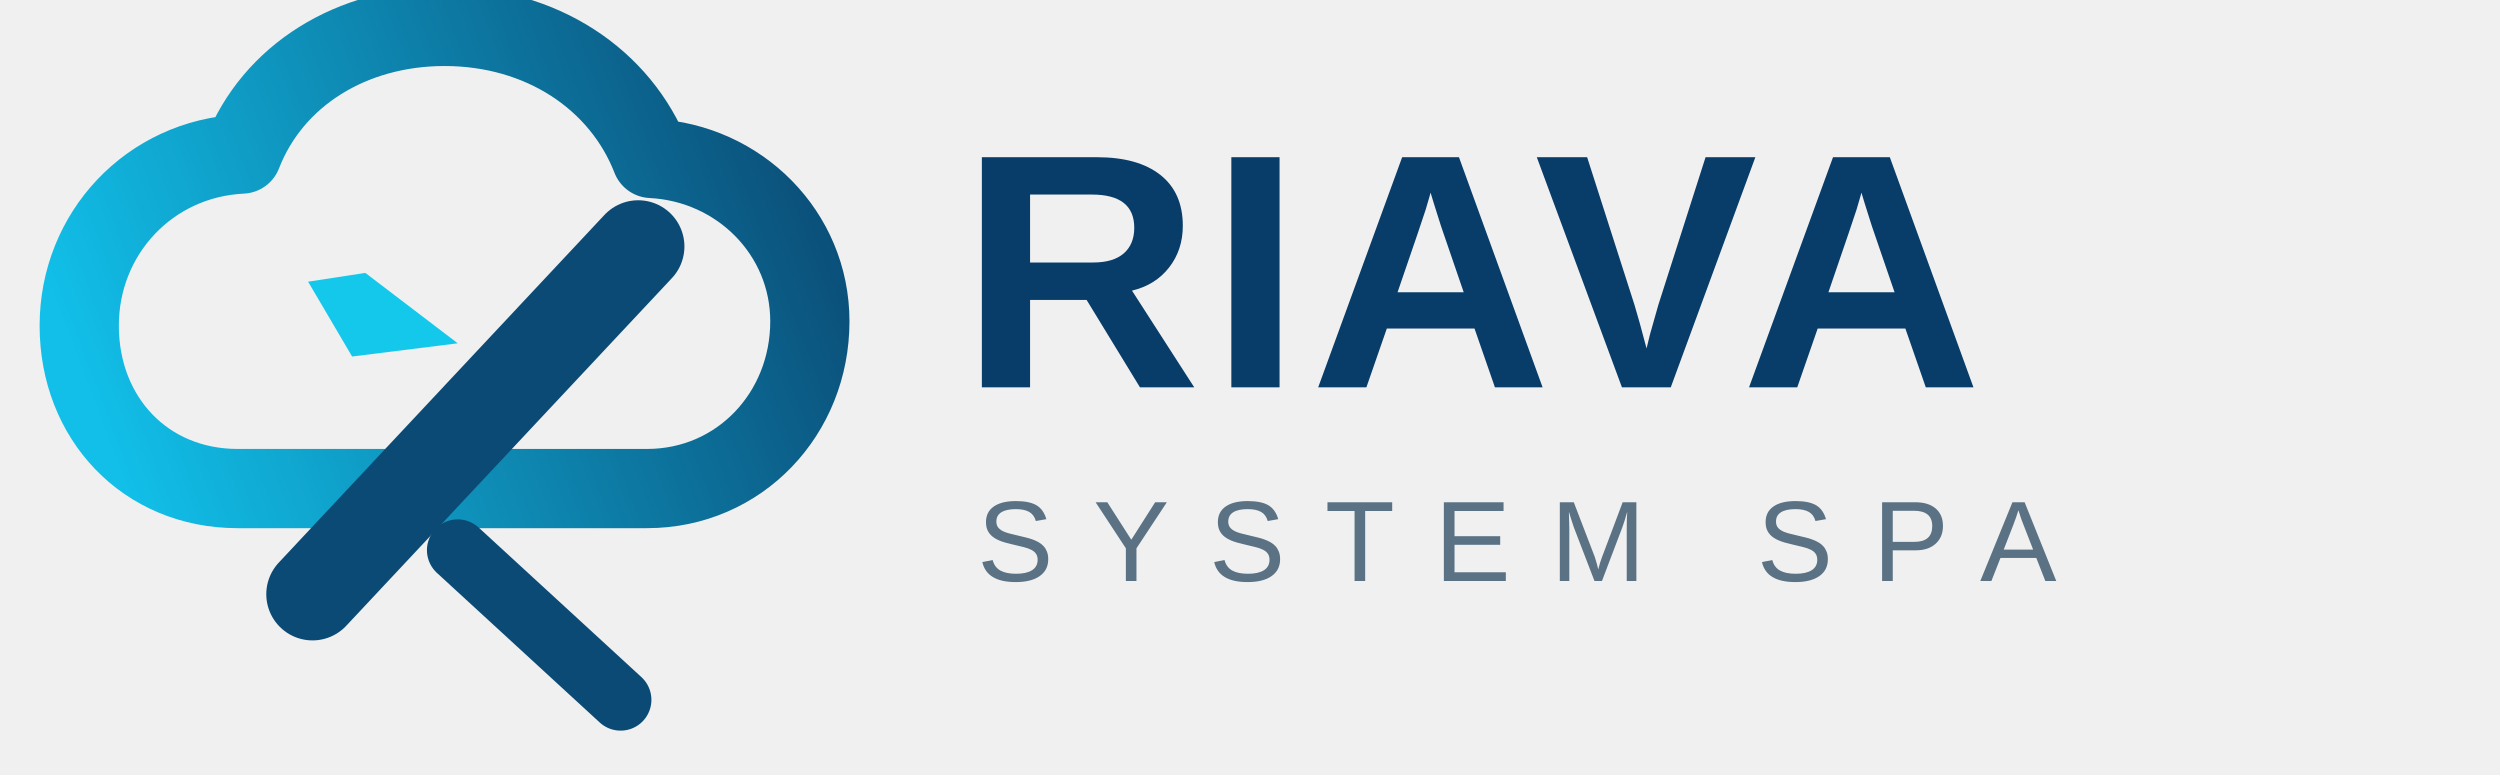
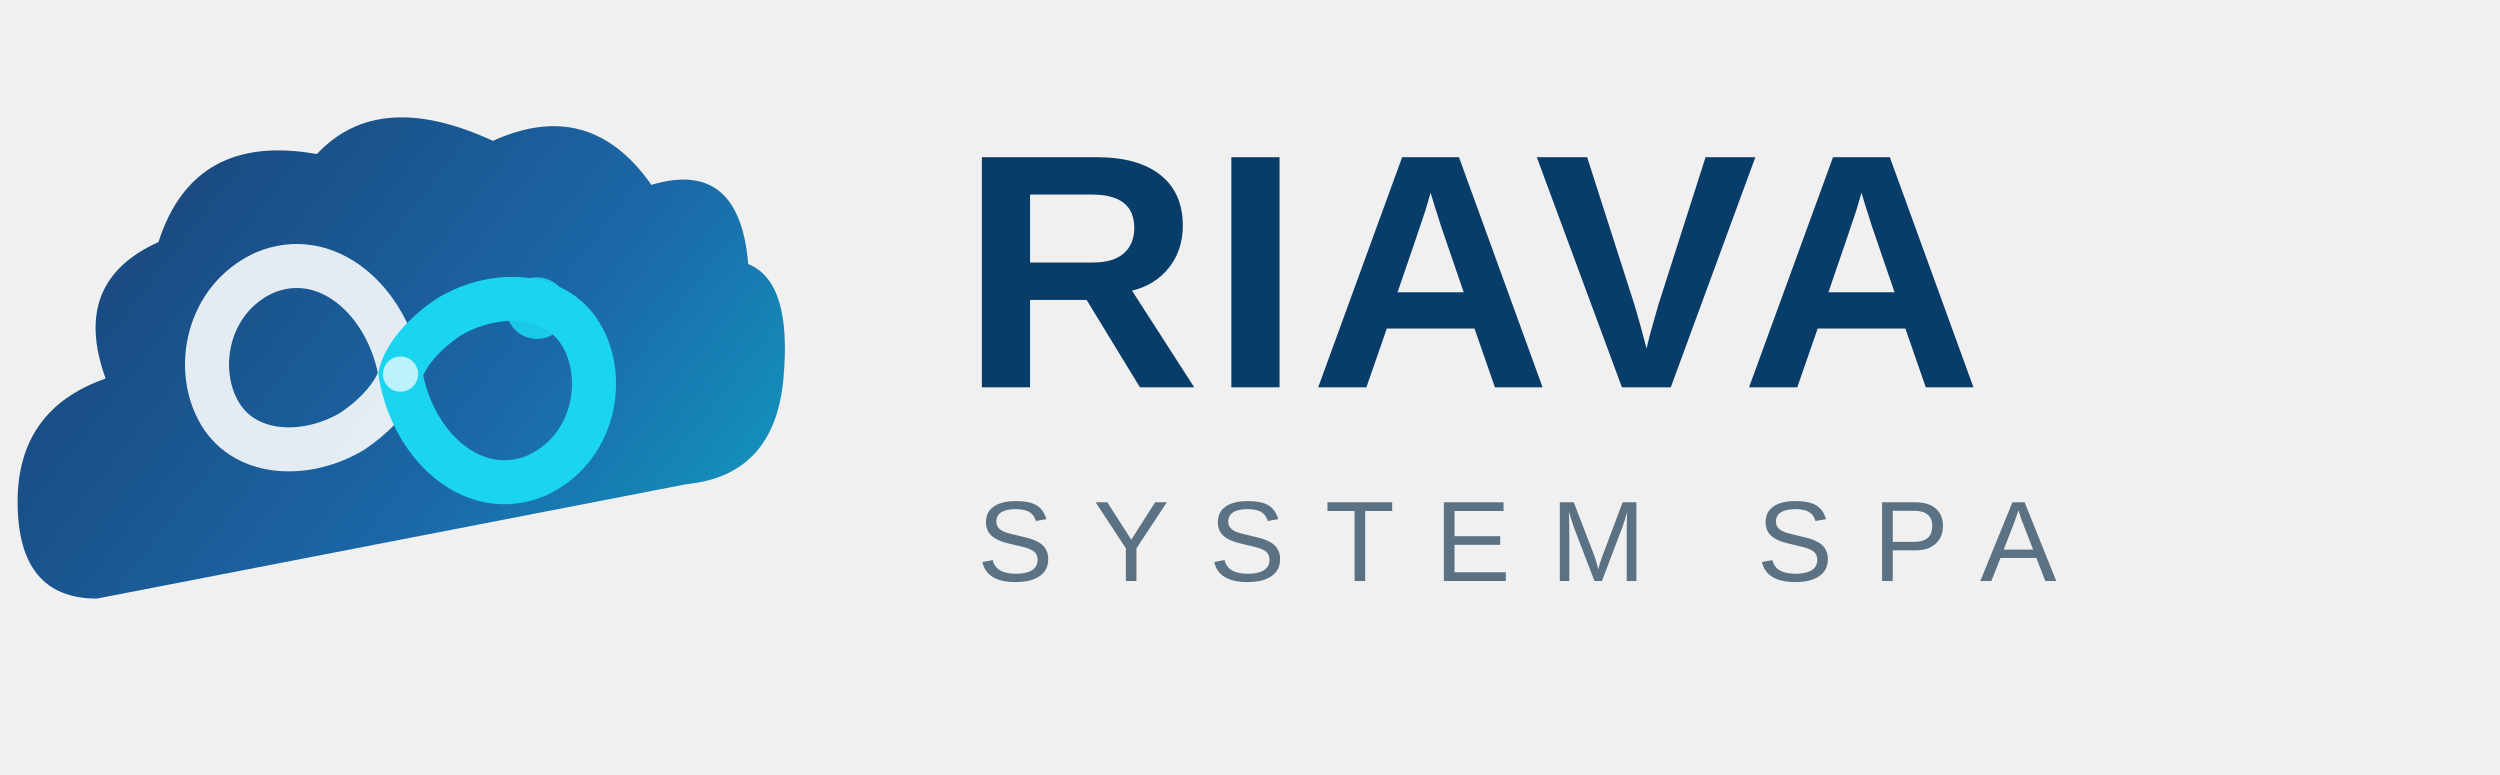
<svg xmlns="http://www.w3.org/2000/svg" width="568" height="176" viewBox="0 0 568 176" fill="none">
  <defs>
-     <linearGradient id="riavaCloudFull" x1="18" y1="84" x2="186" y2="20" gradientUnits="userSpaceOnUse">
-       <stop stop-color="#11BFE8" />
-       <stop offset="1" stop-color="#0A4A74" />
+     <linearGradient id="cloudGradFull" x1="0" y1="18" x2="180" y2="158" gradientUnits="userSpaceOnUse">
+       <stop offset="0%" stop-color="#193f72" />
+       <stop offset="55%" stop-color="#1b68a8" />
+       <stop offset="100%" stop-color="#0db4cc" />
    </linearGradient>
+     <clipPath id="cloudClipFull">
+       <path transform="translate(0,18)" d="M 22 118 Q 4 118 4 96 Q 4 75 24 68 Q 16 46 36 37 Q 44 12 72 17 Q 86 2 112 14 Q 134 4 148 24 Q 168 18 170 42 Q 180 46 178 68 Q 176 90 156 92 L 22 118 Z" />
+     </clipPath>
  </defs>
-   <g>
-     <path d="M54 111C33 111 18 95 18 74C18 53 34 36 55 35C62 17 80 6 101 6C123 6 141 18 148 36C168 37 184 53 184 73C184 94 168 111 147 111H54Z" stroke="url(#riavaCloudFull)" stroke-width="18" stroke-linecap="round" stroke-linejoin="round" />
-     <path d="M71 135L145 56" stroke="#0A4A74" stroke-width="21" stroke-linecap="round" />
-     <path d="M104 125L141 159" stroke="#0A4A74" stroke-width="14" stroke-linecap="round" />
-     <path d="M83 62L104 78L80 81L70 64L83 62Z" fill="#14C8EC" />
+   <path transform="translate(0,18)" d="M 22 118 Q 4 118 4 96 Q 4 75 24 68 Q 16 46 36 37 Q 44 12 72 17 Q 86 2 112 14 Q 134 4 148 24 Q 168 18 170 42 Q 180 46 178 68 Q 176 90 156 92 L 22 118 Z" fill="url(#cloudGradFull)" />
+   <g clip-path="url(#cloudClipFull)">
+     <path transform="translate(0,18)" d="M 91 67 C 88 50, 74 38, 60 44 C 47 50, 44 66, 50 76 C 56 86, 70 86, 80 80 C 86 76, 90 71, 91 67 Z" fill="none" stroke="rgba(255,255,255,0.88)" stroke-width="10" stroke-linejoin="round" stroke-linecap="round" />
+     <path transform="translate(0,18)" d="M 91 67 C 94 84, 108 96, 122 90 C 135 84, 138 68, 132 58 C 126 48, 112 48, 102 54 C 96 58, 92 63, 91 67 Z" fill="none" stroke="#1ad4f0" stroke-width="10" stroke-linejoin="round" stroke-linecap="round" />
+     <circle cx="122" cy="70" r="7" fill="#1ad4f0" opacity="0.9" />
+     <circle cx="91" cy="85" r="4" fill="white" opacity="0.7" />
  </g>
-   <text x="218" y="88" fill="#083C69" font-family="Arial, Helvetica, sans-serif" font-size="76" font-weight="700" letter-spacing="1.8">
-     RIAVA
-   </text>
-   <text x="222" y="132" fill="#5A7284" font-family="Arial, Helvetica, sans-serif" font-size="26" font-weight="500" letter-spacing="9">
-     SYSTEM SPA
-   </text>
+   <text x="218" y="88" fill="#083C69" font-family="Arial, Helvetica, sans-serif" font-size="76" font-weight="700" letter-spacing="1.8">RIAVA</text>
+   <text x="222" y="132" fill="#5A7284" font-family="Arial, Helvetica, sans-serif" font-size="26" font-weight="500" letter-spacing="9">SYSTEM SPA</text>
</svg>
